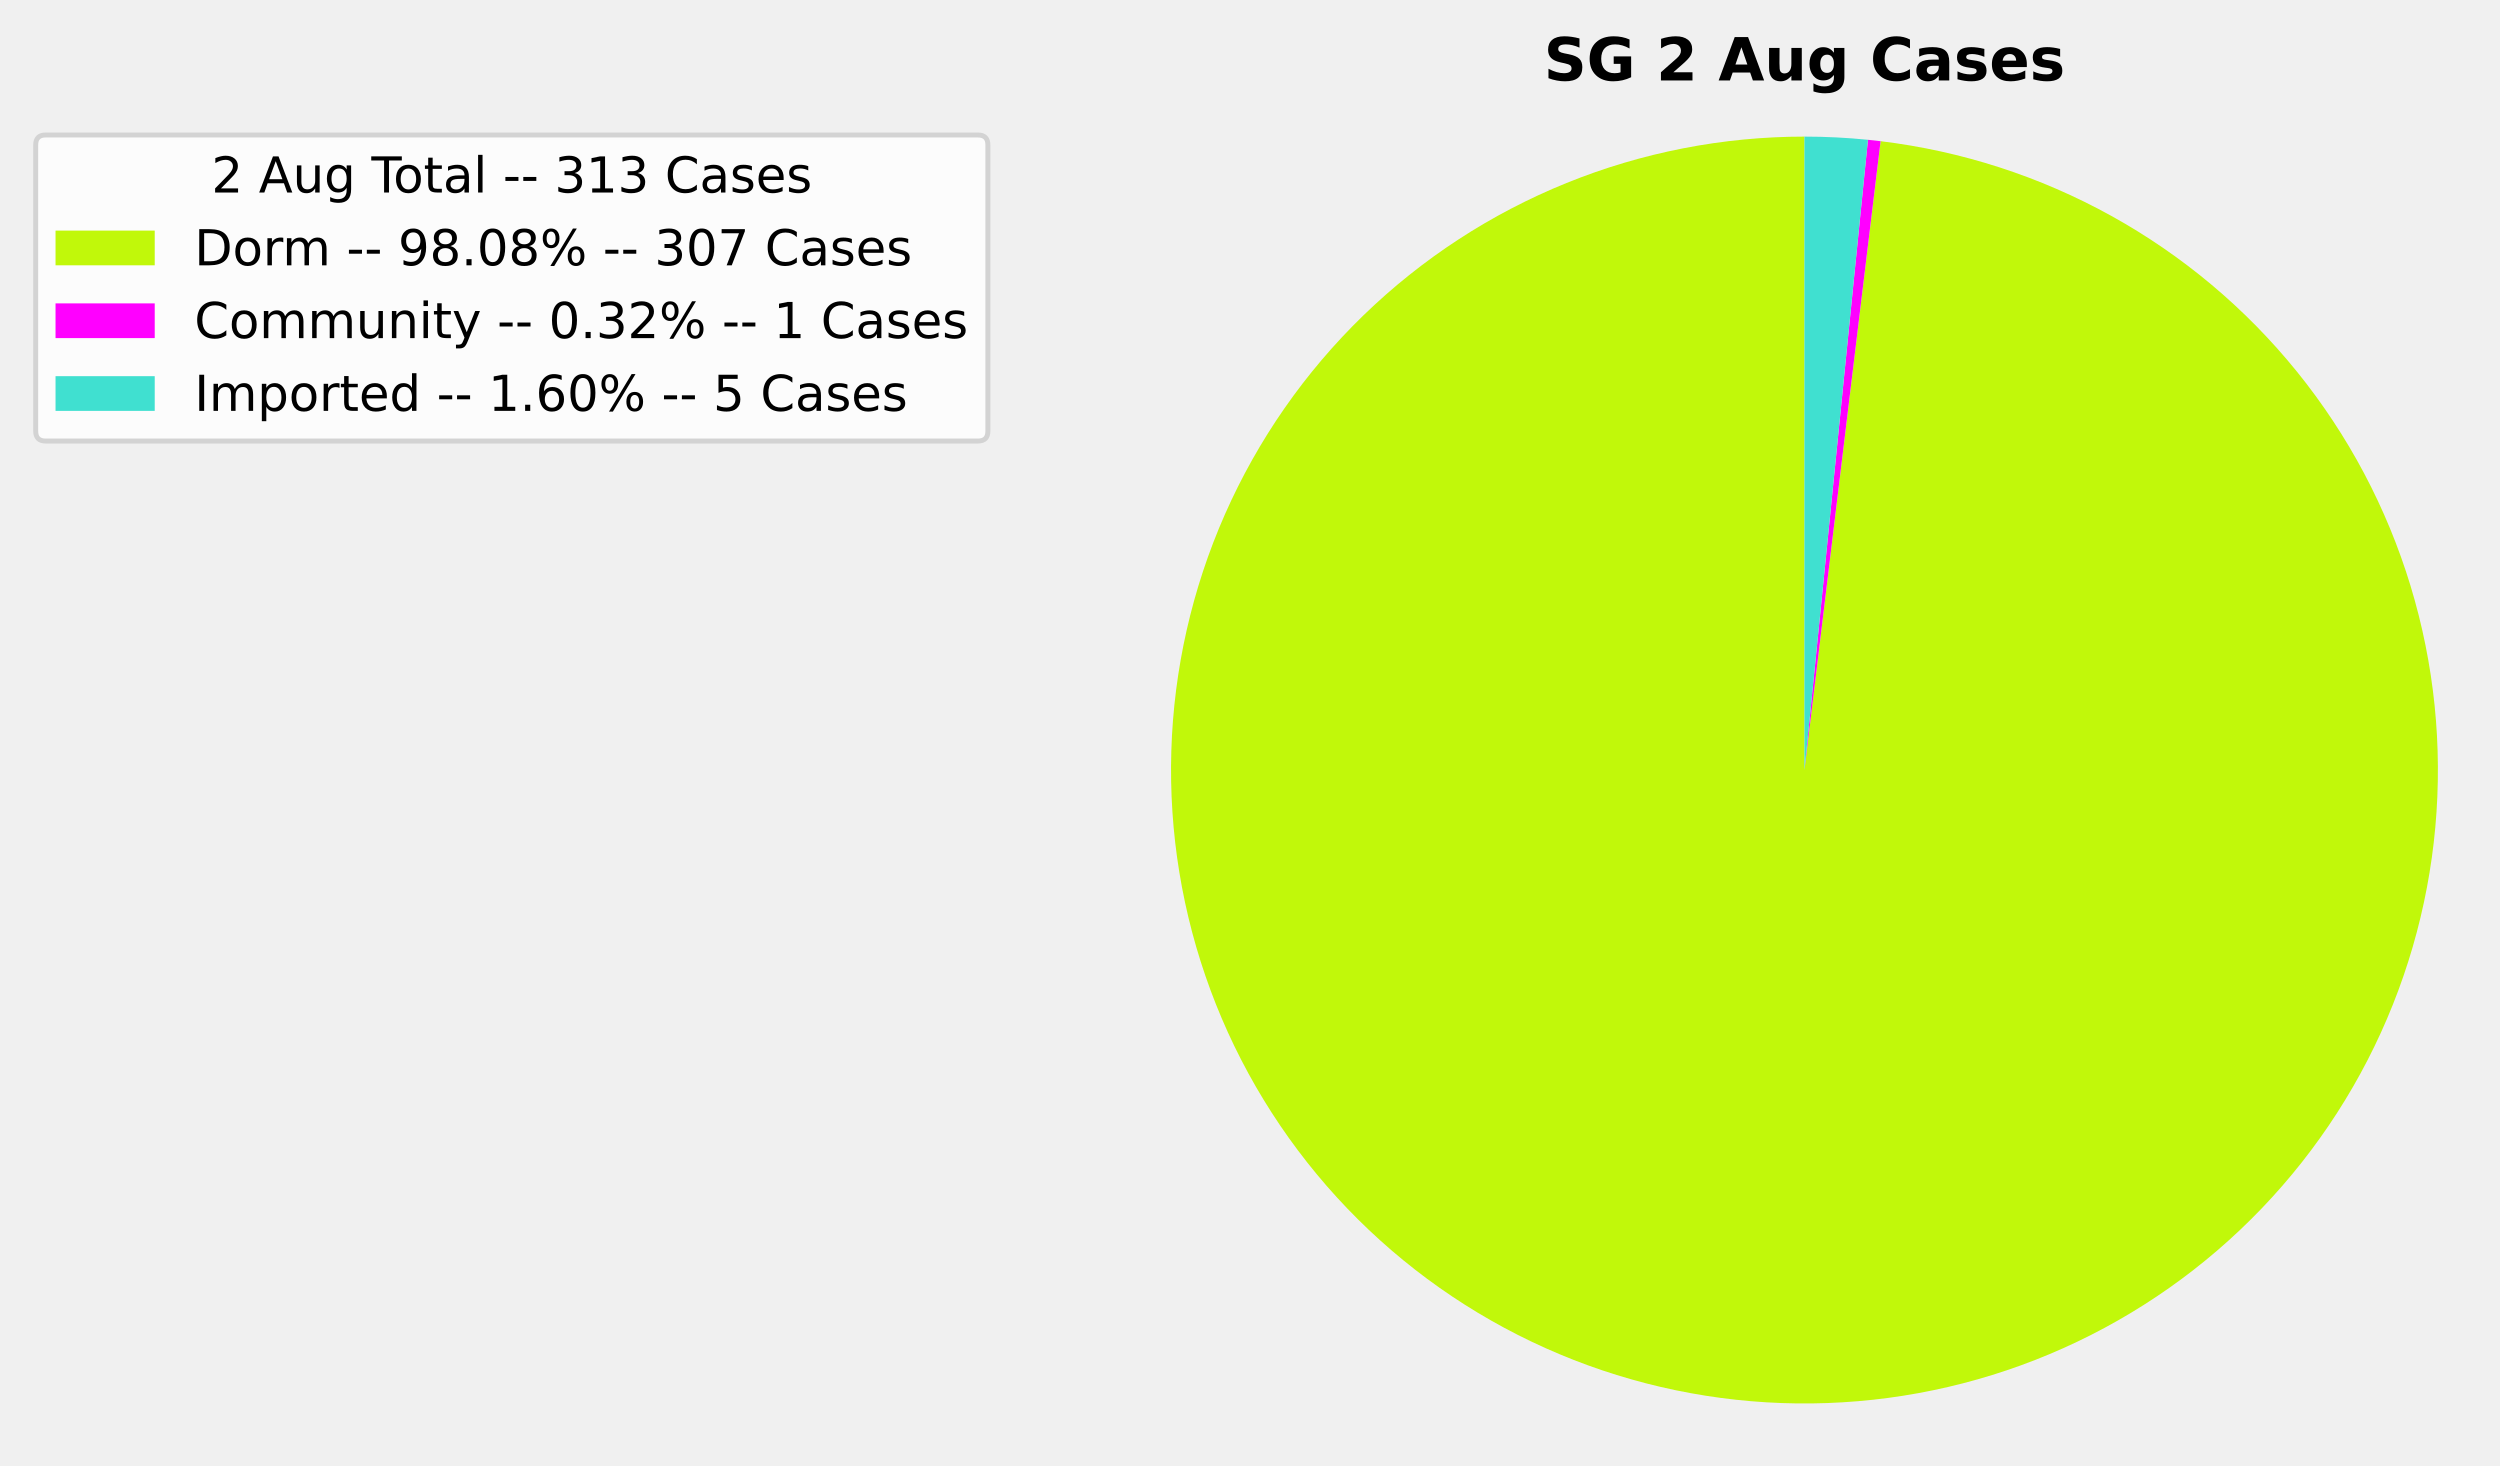
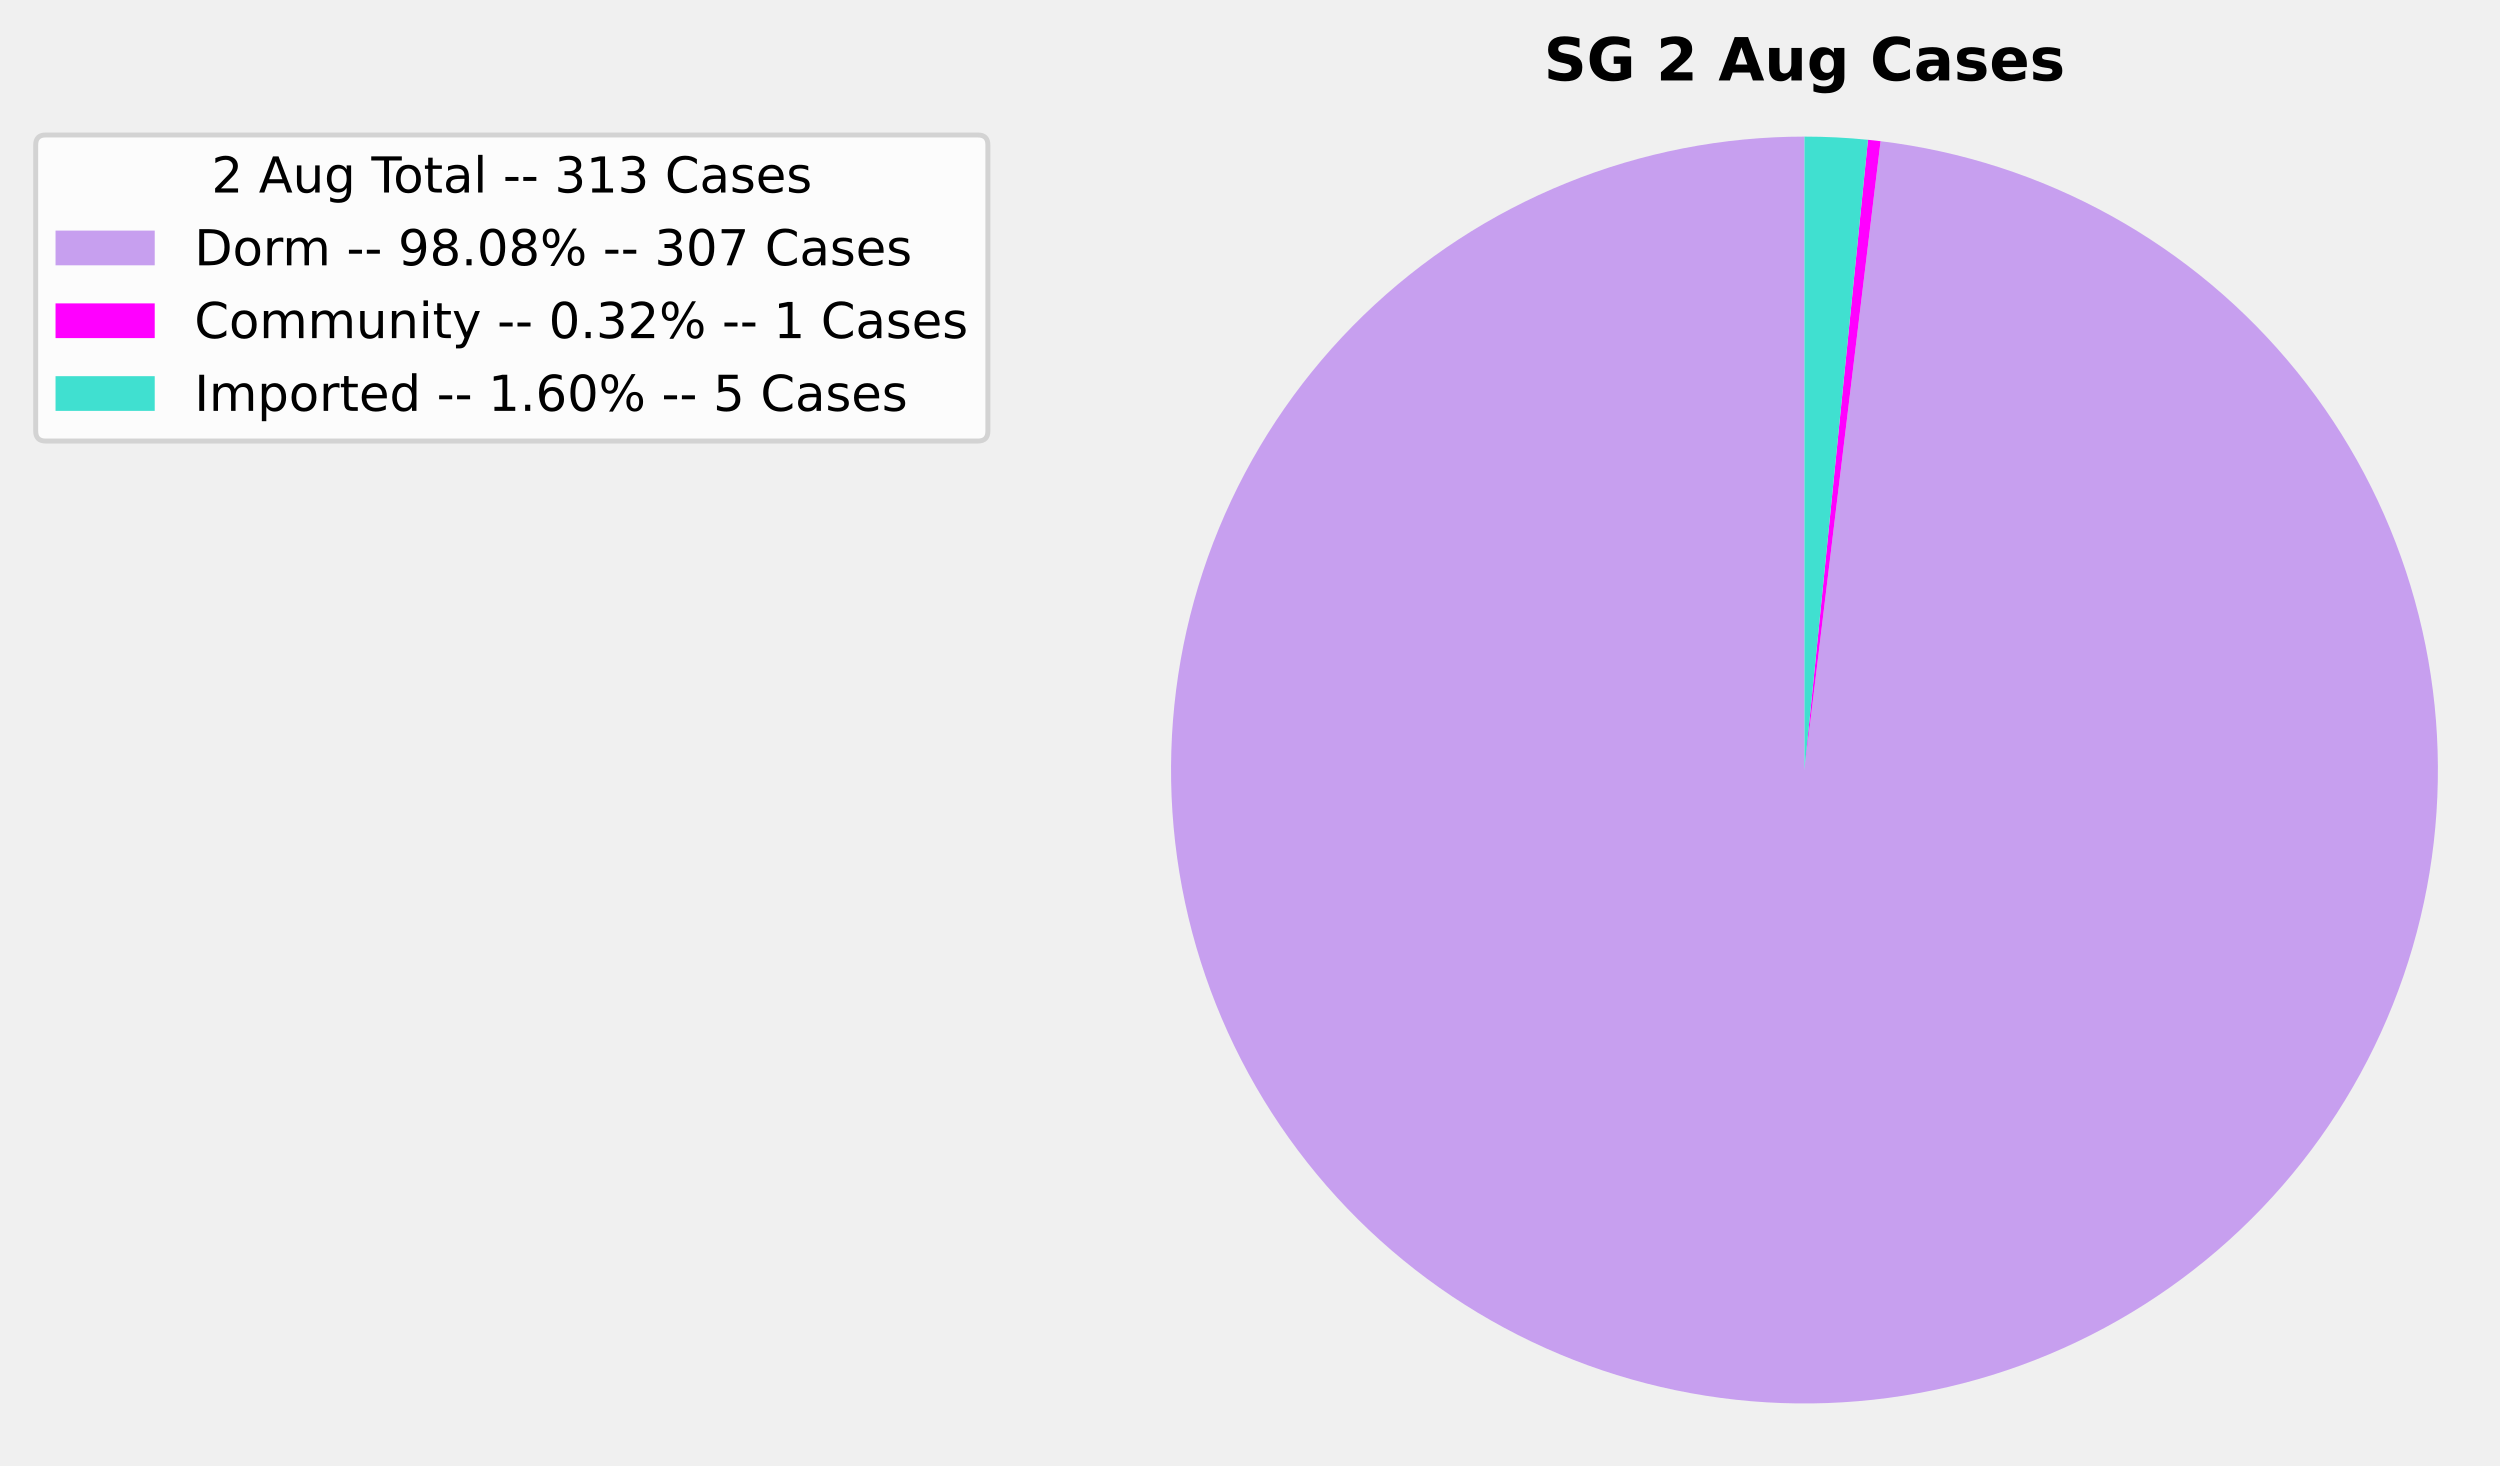
<svg xmlns="http://www.w3.org/2000/svg" xmlns:xlink="http://www.w3.org/1999/xlink" height="295.536pt" version="1.1" viewBox="0 0 504.133 295.536" width="504.133pt">
  <defs>
    <style type="text/css">
*{stroke-linecap:butt;stroke-linejoin:round;}
  </style>
  </defs>
  <g id="figure_1">
    <g id="patch_1">
      <path d="M -0 295.536  L 504.133 295.536  L 504.133 0  L -0 0  z " style="fill:none;" />
    </g>
    <g id="axes_1">
      <g id="patch_2">
-         <path d="M 363.877 27.547  C 347.426 27.547 331.13 30.724 315.885 36.905  C 300.64 43.086 286.731 52.154 274.925 63.609  C 263.119 75.065 253.637 88.694 247 103.746  C 240.363 118.798 236.696 134.992 236.201 151.435  C 235.705 167.878 238.391 184.262 244.11 199.687  C 249.829 215.111 258.474 229.286 269.569 241.432  C 280.664 253.577 294.002 263.466 308.847 270.553  C 323.693 277.64 339.768 281.793 356.189 282.783  C 372.609 283.773 389.068 281.581 404.657 276.329  C 420.246 271.078 434.675 262.863 447.149 252.139  C 459.623 241.414 469.909 228.381 477.44 213.755  C 484.971 199.13 489.606 183.187 491.09 166.803  C 492.574 150.42 490.879 133.903 486.099 118.163  C 481.318 102.422 473.542 87.753 463.198 74.961  C 452.854 62.17 440.136 51.497 425.744 43.529  C 411.352 35.561 395.555 30.449 379.224 28.472  L 363.877 155.28  L 363.877 27.547  z " style="fill:#c1f80a;" />
+         <path d="M 363.877 27.547  C 347.426 27.547 331.13 30.724 315.885 36.905  C 300.64 43.086 286.731 52.154 274.925 63.609  C 263.119 75.065 253.637 88.694 247 103.746  C 240.363 118.798 236.696 134.992 236.201 151.435  C 235.705 167.878 238.391 184.262 244.11 199.687  C 249.829 215.111 258.474 229.286 269.569 241.432  C 280.664 253.577 294.002 263.466 308.847 270.553  C 323.693 277.64 339.768 281.793 356.189 282.783  C 372.609 283.773 389.068 281.581 404.657 276.329  C 420.246 271.078 434.675 262.863 447.149 252.139  C 459.623 241.414 469.909 228.381 477.44 213.755  C 484.971 199.13 489.606 183.187 491.09 166.803  C 492.574 150.42 490.879 133.903 486.099 118.163  C 481.318 102.422 473.542 87.753 463.198 74.961  C 452.854 62.17 440.136 51.497 425.744 43.529  C 411.352 35.561 395.555 30.449 379.224 28.472  L 363.877 155.28  L 363.877 27.547  z " style="fill:#c79fef;" />
      </g>
      <g id="patch_3">
        <path d="M 379.224 28.472  C 378.8 28.421 378.375 28.371 377.951 28.324  C 377.526 28.277 377.101 28.232 376.676 28.189  L 363.877 155.28  L 379.224 28.472  z " style="fill:#ff00ff;" />
      </g>
      <g id="patch_4">
        <path d="M 376.676 28.189  C 374.55 27.975 372.418 27.815 370.284 27.707  C 368.15 27.6 366.013 27.547 363.877 27.547  L 363.877 155.28  L 376.676 28.189  z " style="fill:#40e0d0;" />
      </g>
      <g id="matplotlib.axis_1" />
      <g id="matplotlib.axis_2" />
      <g id="text_1">
        <defs>
          <path d="M 59.906 70.609  L 59.906 55.172  Q 53.906 57.859 48.188 59.219  Q 42.484 60.594 37.406 60.594  Q 30.672 60.594 27.438 58.734  Q 24.219 56.891 24.219 52.984  Q 24.219 50.047 26.391 48.406  Q 28.562 46.781 34.281 45.609  L 42.281 44  Q 54.438 41.547 59.562 36.562  Q 64.703 31.594 64.703 22.406  Q 64.703 10.359 57.547 4.469  Q 50.391 -1.422 35.688 -1.422  Q 28.766 -1.422 21.781 -0.094  Q 14.797 1.219 7.812 3.812  L 7.812 19.672  Q 14.797 15.969 21.312 14.078  Q 27.828 12.203 33.891 12.203  Q 40.047 12.203 43.312 14.25  Q 46.578 16.312 46.578 20.125  Q 46.578 23.531 44.359 25.391  Q 42.141 27.25 35.5 28.719  L 28.219 30.328  Q 17.281 32.672 12.219 37.797  Q 7.172 42.922 7.172 51.609  Q 7.172 62.5 14.203 68.359  Q 21.234 74.219 34.422 74.219  Q 40.438 74.219 46.781 73.312  Q 53.125 72.406 59.906 70.609  z " id="DejaVuSans-Bold-83" />
          <path d="M 74.703 5.422  Q 67.672 2 60.109 0.281  Q 52.547 -1.422 44.484 -1.422  Q 26.266 -1.422 15.625 8.766  Q 4.984 18.953 4.984 36.375  Q 4.984 54 15.812 64.109  Q 26.656 74.219 45.516 74.219  Q 52.781 74.219 59.438 72.844  Q 66.109 71.484 72.016 68.797  L 72.016 53.719  Q 65.922 57.172 59.891 58.875  Q 53.859 60.594 47.797 60.594  Q 36.578 60.594 30.5 54.312  Q 24.422 48.047 24.422 36.375  Q 24.422 24.812 30.281 18.5  Q 36.141 12.203 46.922 12.203  Q 49.859 12.203 52.375 12.562  Q 54.891 12.938 56.891 13.719  L 56.891 27.875  L 45.406 27.875  L 45.406 40.484  L 74.703 40.484  z " id="DejaVuSans-Bold-71" />
          <path id="DejaVuSans-Bold-32" />
          <path d="M 28.812 13.812  L 60.891 13.812  L 60.891 0  L 7.906 0  L 7.906 13.812  L 34.516 37.312  Q 38.094 40.531 39.797 43.609  Q 41.5 46.688 41.5 50  Q 41.5 55.125 38.062 58.25  Q 34.625 61.375 28.906 61.375  Q 24.516 61.375 19.281 59.5  Q 14.062 57.625 8.109 53.906  L 8.109 69.922  Q 14.453 72.016 20.656 73.109  Q 26.859 74.219 32.812 74.219  Q 45.906 74.219 53.156 68.453  Q 60.406 62.703 60.406 52.391  Q 60.406 46.438 57.328 41.281  Q 54.25 36.141 44.391 27.484  z " id="DejaVuSans-Bold-50" />
          <path d="M 53.422 13.281  L 24.031 13.281  L 19.391 0  L 0.484 0  L 27.484 72.906  L 49.906 72.906  L 76.906 0  L 58.016 0  z M 28.719 26.812  L 48.688 26.812  L 38.719 55.812  z " id="DejaVuSans-Bold-65" />
          <path d="M 7.812 21.297  L 7.812 54.688  L 25.391 54.688  L 25.391 49.219  Q 25.391 44.781 25.344 38.062  Q 25.297 31.344 25.297 29.109  Q 25.297 22.516 25.641 19.609  Q 25.984 16.703 26.812 15.375  Q 27.875 13.672 29.609 12.734  Q 31.344 11.812 33.594 11.812  Q 39.062 11.812 42.188 16.016  Q 45.312 20.219 45.312 27.688  L 45.312 54.688  L 62.797 54.688  L 62.797 0  L 45.312 0  L 45.312 7.906  Q 41.359 3.125 36.938 0.844  Q 32.516 -1.422 27.203 -1.422  Q 17.719 -1.422 12.766 4.391  Q 7.812 10.203 7.812 21.297  z " id="DejaVuSans-Bold-117" />
          <path d="M 45.609 9.281  Q 42 4.5 37.641 2.25  Q 33.297 0 27.594 0  Q 17.578 0 11.031 7.875  Q 4.5 15.766 4.5 27.984  Q 4.5 40.234 11.031 48.062  Q 17.578 55.906 27.594 55.906  Q 33.297 55.906 37.641 53.656  Q 42 51.422 45.609 46.578  L 45.609 54.688  L 63.188 54.688  L 63.188 5.516  Q 63.188 -7.672 54.859 -14.625  Q 46.531 -21.578 30.719 -21.578  Q 25.594 -21.578 20.797 -20.797  Q 16.016 -20.016 11.188 -18.406  L 11.188 -4.781  Q 15.766 -7.422 20.156 -8.719  Q 24.562 -10.016 29 -10.016  Q 37.594 -10.016 41.594 -6.25  Q 45.609 -2.484 45.609 5.516  z M 34.078 43.312  Q 28.656 43.312 25.625 39.297  Q 22.609 35.297 22.609 27.984  Q 22.609 20.453 25.531 16.578  Q 28.469 12.703 34.078 12.703  Q 39.547 12.703 42.578 16.703  Q 45.609 20.703 45.609 27.984  Q 45.609 35.297 42.578 39.297  Q 39.547 43.312 34.078 43.312  z " id="DejaVuSans-Bold-103" />
          <path d="M 67 4  Q 61.812 1.312 56.203 -0.047  Q 50.594 -1.422 44.484 -1.422  Q 26.266 -1.422 15.625 8.766  Q 4.984 18.953 4.984 36.375  Q 4.984 53.859 15.625 64.031  Q 26.266 74.219 44.484 74.219  Q 50.594 74.219 56.203 72.844  Q 61.812 71.484 67 68.797  L 67 53.719  Q 61.766 57.281 56.688 58.938  Q 51.609 60.594 46 60.594  Q 35.938 60.594 30.172 54.141  Q 24.422 47.703 24.422 36.375  Q 24.422 25.094 30.172 18.641  Q 35.938 12.203 46 12.203  Q 51.609 12.203 56.688 13.859  Q 61.766 15.531 67 19.094  z " id="DejaVuSans-Bold-67" />
          <path d="M 32.906 24.609  Q 27.438 24.609 24.672 22.75  Q 21.922 20.906 21.922 17.281  Q 21.922 13.969 24.141 12.078  Q 26.375 10.203 30.328 10.203  Q 35.25 10.203 38.625 13.734  Q 42 17.281 42 22.609  L 42 24.609  z M 59.625 31.203  L 59.625 0  L 42 0  L 42 8.109  Q 38.484 3.125 34.078 0.844  Q 29.688 -1.422 23.391 -1.422  Q 14.891 -1.422 9.594 3.531  Q 4.297 8.5 4.297 16.406  Q 4.297 26.031 10.906 30.516  Q 17.531 35.016 31.688 35.016  L 42 35.016  L 42 36.375  Q 42 40.531 38.719 42.453  Q 35.453 44.391 28.516 44.391  Q 22.906 44.391 18.062 43.266  Q 13.234 42.141 9.078 39.891  L 9.078 53.219  Q 14.703 54.594 20.359 55.297  Q 26.031 56 31.688 56  Q 46.484 56 53.047 50.172  Q 59.625 44.344 59.625 31.203  z " id="DejaVuSans-Bold-97" />
          <path d="M 51.125 52.984  L 51.125 39.703  Q 45.516 42.047 40.281 43.219  Q 35.062 44.391 30.422 44.391  Q 25.438 44.391 23.016 43.141  Q 20.609 41.891 20.609 39.312  Q 20.609 37.203 22.438 36.078  Q 24.266 34.969 29 34.422  L 32.078 33.984  Q 45.516 32.281 50.141 28.375  Q 54.781 24.469 54.781 16.109  Q 54.781 7.375 48.328 2.969  Q 41.891 -1.422 29.109 -1.422  Q 23.688 -1.422 17.891 -0.562  Q 12.109 0.297 6 2  L 6 15.281  Q 11.234 12.75 16.719 11.469  Q 22.219 10.203 27.875 10.203  Q 33.016 10.203 35.594 11.609  Q 38.188 13.031 38.188 15.828  Q 38.188 18.172 36.406 19.312  Q 34.625 20.453 29.297 21.094  L 26.219 21.484  Q 14.547 22.953 9.859 26.906  Q 5.172 30.859 5.172 38.922  Q 5.172 47.609 11.125 51.797  Q 17.094 56 29.391 56  Q 34.234 56 39.547 55.266  Q 44.875 54.547 51.125 52.984  z " id="DejaVuSans-Bold-115" />
          <path d="M 62.984 27.484  L 62.984 22.516  L 22.125 22.516  Q 22.75 16.359 26.562 13.281  Q 30.375 10.203 37.203 10.203  Q 42.719 10.203 48.5 11.844  Q 54.297 13.484 60.406 16.797  L 60.406 3.328  Q 54.203 0.984 48 -0.219  Q 41.797 -1.422 35.594 -1.422  Q 20.75 -1.422 12.516 6.125  Q 4.297 13.672 4.297 27.297  Q 4.297 40.672 12.375 48.328  Q 20.453 56 34.625 56  Q 47.516 56 55.25 48.234  Q 62.984 40.484 62.984 27.484  z M 45.016 33.297  Q 45.016 38.281 42.109 41.328  Q 39.203 44.391 34.516 44.391  Q 29.438 44.391 26.266 41.531  Q 23.094 38.672 22.312 33.297  z " id="DejaVuSans-Bold-101" />
        </defs>
        <g transform="translate(311.3166 16.22437)scale(0.12 -0.12)">
          <use xlink:href="#DejaVuSans-Bold-83" />
          <use x="72.021" xlink:href="#DejaVuSans-Bold-71" />
          <use x="154.102" xlink:href="#DejaVuSans-Bold-32" />
          <use x="188.916" xlink:href="#DejaVuSans-Bold-50" />
          <use x="258.496" xlink:href="#DejaVuSans-Bold-32" />
          <use x="293.311" xlink:href="#DejaVuSans-Bold-65" />
          <use x="370.703" xlink:href="#DejaVuSans-Bold-117" />
          <use x="441.895" xlink:href="#DejaVuSans-Bold-103" />
          <use x="513.477" xlink:href="#DejaVuSans-Bold-32" />
          <use x="548.291" xlink:href="#DejaVuSans-Bold-67" />
          <use x="621.68" xlink:href="#DejaVuSans-Bold-97" />
          <use x="689.16" xlink:href="#DejaVuSans-Bold-115" />
          <use x="748.682" xlink:href="#DejaVuSans-Bold-101" />
          <use x="816.504" xlink:href="#DejaVuSans-Bold-115" />
        </g>
      </g>
      <g id="legend_1">
        <g id="patch_5">
          <path d="M 9.2 88.937  L 197.209 88.937  Q 199.209 88.937 199.209 86.937  L 199.209 29.224  Q 199.209 27.224 197.209 27.224  L 9.2 27.224  Q 7.2 27.224 7.2 29.224  L 7.2 86.937  Q 7.2 88.937 9.2 88.937  z " style="fill:#ffffff;opacity:0.8;stroke:#cccccc;stroke-linejoin:miter;" />
        </g>
        <g id="text_2">
          <defs>
            <path d="M 19.188 8.297  L 53.609 8.297  L 53.609 0  L 7.328 0  L 7.328 8.297  Q 12.938 14.109 22.625 23.891  Q 32.328 33.688 34.812 36.531  Q 39.547 41.844 41.422 45.531  Q 43.312 49.219 43.312 52.781  Q 43.312 58.594 39.234 62.25  Q 35.156 65.922 28.609 65.922  Q 23.969 65.922 18.812 64.312  Q 13.672 62.703 7.812 59.422  L 7.812 69.391  Q 13.766 71.781 18.938 73  Q 24.125 74.219 28.422 74.219  Q 39.75 74.219 46.484 68.547  Q 53.219 62.891 53.219 53.422  Q 53.219 48.922 51.531 44.891  Q 49.859 40.875 45.406 35.406  Q 44.188 33.984 37.641 27.219  Q 31.109 20.453 19.188 8.297  z " id="DejaVuSans-50" />
            <path id="DejaVuSans-32" />
            <path d="M 34.188 63.188  L 20.797 26.906  L 47.609 26.906  z M 28.609 72.906  L 39.797 72.906  L 67.578 0  L 57.328 0  L 50.688 18.703  L 17.828 18.703  L 11.188 0  L 0.781 0  z " id="DejaVuSans-65" />
            <path d="M 8.5 21.578  L 8.5 54.688  L 17.484 54.688  L 17.484 21.922  Q 17.484 14.156 20.5 10.266  Q 23.531 6.391 29.594 6.391  Q 36.859 6.391 41.078 11.031  Q 45.312 15.672 45.312 23.688  L 45.312 54.688  L 54.297 54.688  L 54.297 0  L 45.312 0  L 45.312 8.406  Q 42.047 3.422 37.719 1  Q 33.406 -1.422 27.688 -1.422  Q 18.266 -1.422 13.375 4.438  Q 8.5 10.297 8.5 21.578  z M 31.109 56  z " id="DejaVuSans-117" />
            <path d="M 45.406 27.984  Q 45.406 37.75 41.375 43.109  Q 37.359 48.484 30.078 48.484  Q 22.859 48.484 18.828 43.109  Q 14.797 37.75 14.797 27.984  Q 14.797 18.266 18.828 12.891  Q 22.859 7.516 30.078 7.516  Q 37.359 7.516 41.375 12.891  Q 45.406 18.266 45.406 27.984  z M 54.391 6.781  Q 54.391 -7.172 48.188 -13.984  Q 42 -20.797 29.203 -20.797  Q 24.469 -20.797 20.266 -20.094  Q 16.062 -19.391 12.109 -17.922  L 12.109 -9.188  Q 16.062 -11.328 19.922 -12.344  Q 23.781 -13.375 27.781 -13.375  Q 36.625 -13.375 41.016 -8.766  Q 45.406 -4.156 45.406 5.172  L 45.406 9.625  Q 42.625 4.781 38.281 2.391  Q 33.938 0 27.875 0  Q 17.828 0 11.672 7.656  Q 5.516 15.328 5.516 27.984  Q 5.516 40.672 11.672 48.328  Q 17.828 56 27.875 56  Q 33.938 56 38.281 53.609  Q 42.625 51.219 45.406 46.391  L 45.406 54.688  L 54.391 54.688  z " id="DejaVuSans-103" />
            <path d="M -0.297 72.906  L 61.375 72.906  L 61.375 64.594  L 35.5 64.594  L 35.5 0  L 25.594 0  L 25.594 64.594  L -0.297 64.594  z " id="DejaVuSans-84" />
            <path d="M 30.609 48.391  Q 23.391 48.391 19.188 42.75  Q 14.984 37.109 14.984 27.297  Q 14.984 17.484 19.156 11.844  Q 23.344 6.203 30.609 6.203  Q 37.797 6.203 41.984 11.859  Q 46.188 17.531 46.188 27.297  Q 46.188 37.016 41.984 42.703  Q 37.797 48.391 30.609 48.391  z M 30.609 56  Q 42.328 56 49.016 48.375  Q 55.719 40.766 55.719 27.297  Q 55.719 13.875 49.016 6.219  Q 42.328 -1.422 30.609 -1.422  Q 18.844 -1.422 12.172 6.219  Q 5.516 13.875 5.516 27.297  Q 5.516 40.766 12.172 48.375  Q 18.844 56 30.609 56  z " id="DejaVuSans-111" />
            <path d="M 18.312 70.219  L 18.312 54.688  L 36.812 54.688  L 36.812 47.703  L 18.312 47.703  L 18.312 18.016  Q 18.312 11.328 20.141 9.422  Q 21.969 7.516 27.594 7.516  L 36.812 7.516  L 36.812 0  L 27.594 0  Q 17.188 0 13.234 3.875  Q 9.281 7.766 9.281 18.016  L 9.281 47.703  L 2.688 47.703  L 2.688 54.688  L 9.281 54.688  L 9.281 70.219  z " id="DejaVuSans-116" />
            <path d="M 34.281 27.484  Q 23.391 27.484 19.188 25  Q 14.984 22.516 14.984 16.5  Q 14.984 11.719 18.141 8.906  Q 21.297 6.109 26.703 6.109  Q 34.188 6.109 38.703 11.406  Q 43.219 16.703 43.219 25.484  L 43.219 27.484  z M 52.203 31.203  L 52.203 0  L 43.219 0  L 43.219 8.297  Q 40.141 3.328 35.547 0.953  Q 30.953 -1.422 24.312 -1.422  Q 15.922 -1.422 10.953 3.297  Q 6 8.016 6 15.922  Q 6 25.141 12.172 29.828  Q 18.359 34.516 30.609 34.516  L 43.219 34.516  L 43.219 35.406  Q 43.219 41.609 39.141 45  Q 35.062 48.391 27.688 48.391  Q 23 48.391 18.547 47.266  Q 14.109 46.141 10.016 43.891  L 10.016 52.203  Q 14.938 54.109 19.578 55.047  Q 24.219 56 28.609 56  Q 40.484 56 46.344 49.844  Q 52.203 43.703 52.203 31.203  z " id="DejaVuSans-97" />
            <path d="M 9.422 75.984  L 18.406 75.984  L 18.406 0  L 9.422 0  z " id="DejaVuSans-108" />
            <path d="M 4.891 31.391  L 31.203 31.391  L 31.203 23.391  L 4.891 23.391  z " id="DejaVuSans-45" />
            <path d="M 40.578 39.312  Q 47.656 37.797 51.625 33  Q 55.609 28.219 55.609 21.188  Q 55.609 10.406 48.188 4.484  Q 40.766 -1.422 27.094 -1.422  Q 22.516 -1.422 17.656 -0.516  Q 12.797 0.391 7.625 2.203  L 7.625 11.719  Q 11.719 9.328 16.594 8.109  Q 21.484 6.891 26.812 6.891  Q 36.078 6.891 40.938 10.547  Q 45.797 14.203 45.797 21.188  Q 45.797 27.641 41.281 31.266  Q 36.766 34.906 28.719 34.906  L 20.219 34.906  L 20.219 43.016  L 29.109 43.016  Q 36.375 43.016 40.234 45.922  Q 44.094 48.828 44.094 54.297  Q 44.094 59.906 40.109 62.906  Q 36.141 65.922 28.719 65.922  Q 24.656 65.922 20.016 65.031  Q 15.375 64.156 9.812 62.312  L 9.812 71.094  Q 15.438 72.656 20.344 73.438  Q 25.25 74.219 29.594 74.219  Q 40.828 74.219 47.359 69.109  Q 53.906 64.016 53.906 55.328  Q 53.906 49.266 50.438 45.094  Q 46.969 40.922 40.578 39.312  z " id="DejaVuSans-51" />
            <path d="M 12.406 8.297  L 28.516 8.297  L 28.516 63.922  L 10.984 60.406  L 10.984 69.391  L 28.422 72.906  L 38.281 72.906  L 38.281 8.297  L 54.391 8.297  L 54.391 0  L 12.406 0  z " id="DejaVuSans-49" />
            <path d="M 64.406 67.281  L 64.406 56.891  Q 59.422 61.531 53.781 63.812  Q 48.141 66.109 41.797 66.109  Q 29.297 66.109 22.656 58.469  Q 16.016 50.828 16.016 36.375  Q 16.016 21.969 22.656 14.328  Q 29.297 6.688 41.797 6.688  Q 48.141 6.688 53.781 8.984  Q 59.422 11.281 64.406 15.922  L 64.406 5.609  Q 59.234 2.094 53.438 0.328  Q 47.656 -1.422 41.219 -1.422  Q 24.656 -1.422 15.125 8.703  Q 5.609 18.844 5.609 36.375  Q 5.609 53.953 15.125 64.078  Q 24.656 74.219 41.219 74.219  Q 47.75 74.219 53.531 72.484  Q 59.328 70.75 64.406 67.281  z " id="DejaVuSans-67" />
            <path d="M 44.281 53.078  L 44.281 44.578  Q 40.484 46.531 36.375 47.5  Q 32.281 48.484 27.875 48.484  Q 21.188 48.484 17.844 46.438  Q 14.5 44.391 14.5 40.281  Q 14.5 37.156 16.891 35.375  Q 19.281 33.594 26.516 31.984  L 29.594 31.297  Q 39.156 29.25 43.188 25.516  Q 47.219 21.781 47.219 15.094  Q 47.219 7.469 41.188 3.016  Q 35.156 -1.422 24.609 -1.422  Q 20.219 -1.422 15.453 -0.562  Q 10.688 0.297 5.422 2  L 5.422 11.281  Q 10.406 8.688 15.234 7.391  Q 20.062 6.109 24.812 6.109  Q 31.156 6.109 34.562 8.281  Q 37.984 10.453 37.984 14.406  Q 37.984 18.062 35.516 20.016  Q 33.062 21.969 24.703 23.781  L 21.578 24.516  Q 13.234 26.266 9.516 29.906  Q 5.812 33.547 5.812 39.891  Q 5.812 47.609 11.281 51.797  Q 16.75 56 26.812 56  Q 31.781 56 36.172 55.266  Q 40.578 54.547 44.281 53.078  z " id="DejaVuSans-115" />
            <path d="M 56.203 29.594  L 56.203 25.203  L 14.891 25.203  Q 15.484 15.922 20.484 11.062  Q 25.484 6.203 34.422 6.203  Q 39.594 6.203 44.453 7.469  Q 49.312 8.734 54.109 11.281  L 54.109 2.781  Q 49.266 0.734 44.188 -0.344  Q 39.109 -1.422 33.891 -1.422  Q 20.797 -1.422 13.156 6.188  Q 5.516 13.812 5.516 26.812  Q 5.516 40.234 12.766 48.109  Q 20.016 56 32.328 56  Q 43.359 56 49.781 48.891  Q 56.203 41.797 56.203 29.594  z M 47.219 32.234  Q 47.125 39.594 43.094 43.984  Q 39.062 48.391 32.422 48.391  Q 24.906 48.391 20.391 44.141  Q 15.875 39.891 15.188 32.172  z " id="DejaVuSans-101" />
          </defs>
          <g transform="translate(42.64531 38.82281)scale(0.1 -0.1)">
            <use xlink:href="#DejaVuSans-50" />
            <use x="63.623" xlink:href="#DejaVuSans-32" />
            <use x="95.41" xlink:href="#DejaVuSans-65" />
            <use x="163.818" xlink:href="#DejaVuSans-117" />
            <use x="227.197" xlink:href="#DejaVuSans-103" />
            <use x="290.674" xlink:href="#DejaVuSans-32" />
            <use x="322.461" xlink:href="#DejaVuSans-84" />
            <use x="366.545" xlink:href="#DejaVuSans-111" />
            <use x="427.727" xlink:href="#DejaVuSans-116" />
            <use x="466.936" xlink:href="#DejaVuSans-97" />
            <use x="528.215" xlink:href="#DejaVuSans-108" />
            <use x="555.998" xlink:href="#DejaVuSans-32" />
            <use x="587.785" xlink:href="#DejaVuSans-45" />
            <use x="623.869" xlink:href="#DejaVuSans-45" />
            <use x="659.953" xlink:href="#DejaVuSans-32" />
            <use x="691.74" xlink:href="#DejaVuSans-51" />
            <use x="755.363" xlink:href="#DejaVuSans-49" />
            <use x="818.986" xlink:href="#DejaVuSans-51" />
            <use x="882.609" xlink:href="#DejaVuSans-32" />
            <use x="914.396" xlink:href="#DejaVuSans-67" />
            <use x="984.221" xlink:href="#DejaVuSans-97" />
            <use x="1045.5" xlink:href="#DejaVuSans-115" />
            <use x="1097.6" xlink:href="#DejaVuSans-101" />
            <use x="1159.123" xlink:href="#DejaVuSans-115" />
          </g>
        </g>
        <g id="patch_6">
-           <path d="M 11.2 53.501  L 31.2 53.501  L 31.2 46.501  L 11.2 46.501  z " style="fill:#c1f80a;" />
+           <path d="M 11.2 53.501  L 31.2 53.501  L 31.2 46.501  L 11.2 46.501  z " style="fill:#c79fef;" />
        </g>
        <g id="text_3">
          <defs>
            <path d="M 19.672 64.797  L 19.672 8.109  L 31.594 8.109  Q 46.688 8.109 53.688 14.938  Q 60.688 21.781 60.688 36.531  Q 60.688 51.172 53.688 57.984  Q 46.688 64.797 31.594 64.797  z M 9.812 72.906  L 30.078 72.906  Q 51.266 72.906 61.172 64.094  Q 71.094 55.281 71.094 36.531  Q 71.094 17.672 61.125 8.828  Q 51.172 0 30.078 0  L 9.812 0  z " id="DejaVuSans-68" />
            <path d="M 41.109 46.297  Q 39.594 47.172 37.812 47.578  Q 36.031 48 33.891 48  Q 26.266 48 22.188 43.047  Q 18.109 38.094 18.109 28.812  L 18.109 0  L 9.078 0  L 9.078 54.688  L 18.109 54.688  L 18.109 46.188  Q 20.953 51.172 25.484 53.578  Q 30.031 56 36.531 56  Q 37.453 56 38.578 55.875  Q 39.703 55.766 41.062 55.516  z " id="DejaVuSans-114" />
            <path d="M 52 44.188  Q 55.375 50.25 60.062 53.125  Q 64.75 56 71.094 56  Q 79.641 56 84.281 50.016  Q 88.922 44.047 88.922 33.016  L 88.922 0  L 79.891 0  L 79.891 32.719  Q 79.891 40.578 77.094 44.375  Q 74.312 48.188 68.609 48.188  Q 61.625 48.188 57.562 43.547  Q 53.516 38.922 53.516 30.906  L 53.516 0  L 44.484 0  L 44.484 32.719  Q 44.484 40.625 41.703 44.406  Q 38.922 48.188 33.109 48.188  Q 26.219 48.188 22.156 43.531  Q 18.109 38.875 18.109 30.906  L 18.109 0  L 9.078 0  L 9.078 54.688  L 18.109 54.688  L 18.109 46.188  Q 21.188 51.219 25.484 53.609  Q 29.781 56 35.688 56  Q 41.656 56 45.828 52.969  Q 50 49.953 52 44.188  z " id="DejaVuSans-109" />
            <path d="M 10.984 1.516  L 10.984 10.5  Q 14.703 8.734 18.5 7.812  Q 22.312 6.891 25.984 6.891  Q 35.75 6.891 40.891 13.453  Q 46.047 20.016 46.781 33.406  Q 43.953 29.203 39.594 26.953  Q 35.25 24.703 29.984 24.703  Q 19.047 24.703 12.672 31.312  Q 6.297 37.938 6.297 49.422  Q 6.297 60.641 12.938 67.422  Q 19.578 74.219 30.609 74.219  Q 43.266 74.219 49.922 64.516  Q 56.594 54.828 56.594 36.375  Q 56.594 19.141 48.406 8.859  Q 40.234 -1.422 26.422 -1.422  Q 22.703 -1.422 18.891 -0.688  Q 15.094 0.047 10.984 1.516  z M 30.609 32.422  Q 37.25 32.422 41.125 36.953  Q 45.016 41.5 45.016 49.422  Q 45.016 57.281 41.125 61.844  Q 37.25 66.406 30.609 66.406  Q 23.969 66.406 20.094 61.844  Q 16.219 57.281 16.219 49.422  Q 16.219 41.5 20.094 36.953  Q 23.969 32.422 30.609 32.422  z " id="DejaVuSans-57" />
            <path d="M 31.781 34.625  Q 24.75 34.625 20.719 30.859  Q 16.703 27.094 16.703 20.516  Q 16.703 13.922 20.719 10.156  Q 24.75 6.391 31.781 6.391  Q 38.812 6.391 42.859 10.172  Q 46.922 13.969 46.922 20.516  Q 46.922 27.094 42.891 30.859  Q 38.875 34.625 31.781 34.625  z M 21.922 38.812  Q 15.578 40.375 12.031 44.719  Q 8.5 49.078 8.5 55.328  Q 8.5 64.062 14.719 69.141  Q 20.953 74.219 31.781 74.219  Q 42.672 74.219 48.875 69.141  Q 55.078 64.062 55.078 55.328  Q 55.078 49.078 51.531 44.719  Q 48 40.375 41.703 38.812  Q 48.828 37.156 52.797 32.312  Q 56.781 27.484 56.781 20.516  Q 56.781 9.906 50.312 4.234  Q 43.844 -1.422 31.781 -1.422  Q 19.734 -1.422 13.25 4.234  Q 6.781 9.906 6.781 20.516  Q 6.781 27.484 10.781 32.312  Q 14.797 37.156 21.922 38.812  z M 18.312 54.391  Q 18.312 48.734 21.844 45.562  Q 25.391 42.391 31.781 42.391  Q 38.141 42.391 41.719 45.562  Q 45.312 48.734 45.312 54.391  Q 45.312 60.062 41.719 63.234  Q 38.141 66.406 31.781 66.406  Q 25.391 66.406 21.844 63.234  Q 18.312 60.062 18.312 54.391  z " id="DejaVuSans-56" />
            <path d="M 10.688 12.406  L 21 12.406  L 21 0  L 10.688 0  z " id="DejaVuSans-46" />
            <path d="M 31.781 66.406  Q 24.172 66.406 20.328 58.906  Q 16.5 51.422 16.5 36.375  Q 16.5 21.391 20.328 13.891  Q 24.172 6.391 31.781 6.391  Q 39.453 6.391 43.281 13.891  Q 47.125 21.391 47.125 36.375  Q 47.125 51.422 43.281 58.906  Q 39.453 66.406 31.781 66.406  z M 31.781 74.219  Q 44.047 74.219 50.516 64.516  Q 56.984 54.828 56.984 36.375  Q 56.984 17.969 50.516 8.266  Q 44.047 -1.422 31.781 -1.422  Q 19.531 -1.422 13.062 8.266  Q 6.594 17.969 6.594 36.375  Q 6.594 54.828 13.062 64.516  Q 19.531 74.219 31.781 74.219  z " id="DejaVuSans-48" />
            <path d="M 72.703 32.078  Q 68.453 32.078 66.031 28.469  Q 63.625 24.859 63.625 18.406  Q 63.625 12.062 66.031 8.422  Q 68.453 4.781 72.703 4.781  Q 76.859 4.781 79.266 8.422  Q 81.688 12.062 81.688 18.406  Q 81.688 24.812 79.266 28.438  Q 76.859 32.078 72.703 32.078  z M 72.703 38.281  Q 80.422 38.281 84.953 32.906  Q 89.5 27.547 89.5 18.406  Q 89.5 9.281 84.938 3.922  Q 80.375 -1.422 72.703 -1.422  Q 64.891 -1.422 60.344 3.922  Q 55.812 9.281 55.812 18.406  Q 55.812 27.594 60.375 32.938  Q 64.938 38.281 72.703 38.281  z M 22.312 68.016  Q 18.109 68.016 15.688 64.375  Q 13.281 60.75 13.281 54.391  Q 13.281 47.953 15.672 44.328  Q 18.062 40.719 22.312 40.719  Q 26.562 40.719 28.969 44.328  Q 31.391 47.953 31.391 54.391  Q 31.391 60.688 28.953 64.344  Q 26.516 68.016 22.312 68.016  z M 66.406 74.219  L 74.219 74.219  L 28.609 -1.422  L 20.797 -1.422  z M 22.312 74.219  Q 30.031 74.219 34.609 68.875  Q 39.203 63.531 39.203 54.391  Q 39.203 45.172 34.641 39.844  Q 30.078 34.516 22.312 34.516  Q 14.547 34.516 10.031 39.859  Q 5.516 45.219 5.516 54.391  Q 5.516 63.484 10.047 68.844  Q 14.594 74.219 22.312 74.219  z " id="DejaVuSans-37" />
            <path d="M 8.203 72.906  L 55.078 72.906  L 55.078 68.703  L 28.609 0  L 18.312 0  L 43.219 64.594  L 8.203 64.594  z " id="DejaVuSans-55" />
          </defs>
          <g transform="translate(39.2 53.50094)scale(0.1 -0.1)">
            <use xlink:href="#DejaVuSans-68" />
            <use x="77.002" xlink:href="#DejaVuSans-111" />
            <use x="138.184" xlink:href="#DejaVuSans-114" />
            <use x="177.547" xlink:href="#DejaVuSans-109" />
            <use x="274.959" xlink:href="#DejaVuSans-32" />
            <use x="306.746" xlink:href="#DejaVuSans-45" />
            <use x="342.83" xlink:href="#DejaVuSans-45" />
            <use x="378.914" xlink:href="#DejaVuSans-32" />
            <use x="410.701" xlink:href="#DejaVuSans-57" />
            <use x="474.324" xlink:href="#DejaVuSans-56" />
            <use x="537.947" xlink:href="#DejaVuSans-46" />
            <use x="569.734" xlink:href="#DejaVuSans-48" />
            <use x="633.357" xlink:href="#DejaVuSans-56" />
            <use x="696.98" xlink:href="#DejaVuSans-37" />
            <use x="792" xlink:href="#DejaVuSans-32" />
            <use x="823.787" xlink:href="#DejaVuSans-45" />
            <use x="859.871" xlink:href="#DejaVuSans-45" />
            <use x="895.955" xlink:href="#DejaVuSans-32" />
            <use x="927.742" xlink:href="#DejaVuSans-51" />
            <use x="991.365" xlink:href="#DejaVuSans-48" />
            <use x="1054.988" xlink:href="#DejaVuSans-55" />
            <use x="1118.611" xlink:href="#DejaVuSans-32" />
            <use x="1150.398" xlink:href="#DejaVuSans-67" />
            <use x="1220.223" xlink:href="#DejaVuSans-97" />
            <use x="1281.502" xlink:href="#DejaVuSans-115" />
            <use x="1333.602" xlink:href="#DejaVuSans-101" />
            <use x="1395.125" xlink:href="#DejaVuSans-115" />
          </g>
        </g>
        <g id="patch_7">
          <path d="M 11.2 68.179  L 31.2 68.179  L 31.2 61.179  L 11.2 61.179  z " style="fill:#ff00ff;" />
        </g>
        <g id="text_4">
          <defs>
            <path d="M 54.891 33.016  L 54.891 0  L 45.906 0  L 45.906 32.719  Q 45.906 40.484 42.875 44.328  Q 39.844 48.188 33.797 48.188  Q 26.516 48.188 22.312 43.547  Q 18.109 38.922 18.109 30.906  L 18.109 0  L 9.078 0  L 9.078 54.688  L 18.109 54.688  L 18.109 46.188  Q 21.344 51.125 25.703 53.562  Q 30.078 56 35.797 56  Q 45.219 56 50.047 50.172  Q 54.891 44.344 54.891 33.016  z " id="DejaVuSans-110" />
            <path d="M 9.422 54.688  L 18.406 54.688  L 18.406 0  L 9.422 0  z M 9.422 75.984  L 18.406 75.984  L 18.406 64.594  L 9.422 64.594  z " id="DejaVuSans-105" />
            <path d="M 32.172 -5.078  Q 28.375 -14.844 24.75 -17.812  Q 21.141 -20.797 15.094 -20.797  L 7.906 -20.797  L 7.906 -13.281  L 13.188 -13.281  Q 16.891 -13.281 18.938 -11.516  Q 21 -9.766 23.484 -3.219  L 25.094 0.875  L 2.984 54.688  L 12.5 54.688  L 29.594 11.922  L 46.688 54.688  L 56.203 54.688  z " id="DejaVuSans-121" />
          </defs>
          <g transform="translate(39.2 68.17906)scale(0.1 -0.1)">
            <use xlink:href="#DejaVuSans-67" />
            <use x="69.824" xlink:href="#DejaVuSans-111" />
            <use x="131.006" xlink:href="#DejaVuSans-109" />
            <use x="228.418" xlink:href="#DejaVuSans-109" />
            <use x="325.83" xlink:href="#DejaVuSans-117" />
            <use x="389.209" xlink:href="#DejaVuSans-110" />
            <use x="452.588" xlink:href="#DejaVuSans-105" />
            <use x="480.371" xlink:href="#DejaVuSans-116" />
            <use x="519.58" xlink:href="#DejaVuSans-121" />
            <use x="578.76" xlink:href="#DejaVuSans-32" />
            <use x="610.547" xlink:href="#DejaVuSans-45" />
            <use x="646.631" xlink:href="#DejaVuSans-45" />
            <use x="682.715" xlink:href="#DejaVuSans-32" />
            <use x="714.502" xlink:href="#DejaVuSans-48" />
            <use x="778.125" xlink:href="#DejaVuSans-46" />
            <use x="809.912" xlink:href="#DejaVuSans-51" />
            <use x="873.535" xlink:href="#DejaVuSans-50" />
            <use x="937.158" xlink:href="#DejaVuSans-37" />
            <use x="1032.178" xlink:href="#DejaVuSans-32" />
            <use x="1063.965" xlink:href="#DejaVuSans-45" />
            <use x="1100.049" xlink:href="#DejaVuSans-45" />
            <use x="1136.133" xlink:href="#DejaVuSans-32" />
            <use x="1167.92" xlink:href="#DejaVuSans-49" />
            <use x="1231.543" xlink:href="#DejaVuSans-32" />
            <use x="1263.33" xlink:href="#DejaVuSans-67" />
            <use x="1333.154" xlink:href="#DejaVuSans-97" />
            <use x="1394.434" xlink:href="#DejaVuSans-115" />
            <use x="1446.533" xlink:href="#DejaVuSans-101" />
            <use x="1508.057" xlink:href="#DejaVuSans-115" />
          </g>
        </g>
        <g id="patch_8">
          <path d="M 11.2 82.857  L 31.2 82.857  L 31.2 75.857  L 11.2 75.857  z " style="fill:#40e0d0;" />
        </g>
        <g id="text_5">
          <defs>
            <path d="M 9.812 72.906  L 19.672 72.906  L 19.672 0  L 9.812 0  z " id="DejaVuSans-73" />
            <path d="M 18.109 8.203  L 18.109 -20.797  L 9.078 -20.797  L 9.078 54.688  L 18.109 54.688  L 18.109 46.391  Q 20.953 51.266 25.266 53.625  Q 29.594 56 35.594 56  Q 45.562 56 51.781 48.094  Q 58.016 40.188 58.016 27.297  Q 58.016 14.406 51.781 6.484  Q 45.562 -1.422 35.594 -1.422  Q 29.594 -1.422 25.266 0.953  Q 20.953 3.328 18.109 8.203  z M 48.688 27.297  Q 48.688 37.203 44.609 42.844  Q 40.531 48.484 33.406 48.484  Q 26.266 48.484 22.188 42.844  Q 18.109 37.203 18.109 27.297  Q 18.109 17.391 22.188 11.75  Q 26.266 6.109 33.406 6.109  Q 40.531 6.109 44.609 11.75  Q 48.688 17.391 48.688 27.297  z " id="DejaVuSans-112" />
            <path d="M 45.406 46.391  L 45.406 75.984  L 54.391 75.984  L 54.391 0  L 45.406 0  L 45.406 8.203  Q 42.578 3.328 38.25 0.953  Q 33.938 -1.422 27.875 -1.422  Q 17.969 -1.422 11.734 6.484  Q 5.516 14.406 5.516 27.297  Q 5.516 40.188 11.734 48.094  Q 17.969 56 27.875 56  Q 33.938 56 38.25 53.625  Q 42.578 51.266 45.406 46.391  z M 14.797 27.297  Q 14.797 17.391 18.875 11.75  Q 22.953 6.109 30.078 6.109  Q 37.203 6.109 41.297 11.75  Q 45.406 17.391 45.406 27.297  Q 45.406 37.203 41.297 42.844  Q 37.203 48.484 30.078 48.484  Q 22.953 48.484 18.875 42.844  Q 14.797 37.203 14.797 27.297  z " id="DejaVuSans-100" />
            <path d="M 33.016 40.375  Q 26.375 40.375 22.484 35.828  Q 18.609 31.297 18.609 23.391  Q 18.609 15.531 22.484 10.953  Q 26.375 6.391 33.016 6.391  Q 39.656 6.391 43.531 10.953  Q 47.406 15.531 47.406 23.391  Q 47.406 31.297 43.531 35.828  Q 39.656 40.375 33.016 40.375  z M 52.594 71.297  L 52.594 62.312  Q 48.875 64.062 45.094 64.984  Q 41.312 65.922 37.594 65.922  Q 27.828 65.922 22.672 59.328  Q 17.531 52.734 16.797 39.406  Q 19.672 43.656 24.016 45.922  Q 28.375 48.188 33.594 48.188  Q 44.578 48.188 50.953 41.516  Q 57.328 34.859 57.328 23.391  Q 57.328 12.156 50.688 5.359  Q 44.047 -1.422 33.016 -1.422  Q 20.359 -1.422 13.672 8.266  Q 6.984 17.969 6.984 36.375  Q 6.984 53.656 15.188 63.938  Q 23.391 74.219 37.203 74.219  Q 40.922 74.219 44.703 73.484  Q 48.484 72.75 52.594 71.297  z " id="DejaVuSans-54" />
            <path d="M 10.797 72.906  L 49.516 72.906  L 49.516 64.594  L 19.828 64.594  L 19.828 46.734  Q 21.969 47.469 24.109 47.828  Q 26.266 48.188 28.422 48.188  Q 40.625 48.188 47.75 41.5  Q 54.891 34.812 54.891 23.391  Q 54.891 11.625 47.562 5.094  Q 40.234 -1.422 26.906 -1.422  Q 22.312 -1.422 17.547 -0.641  Q 12.797 0.141 7.719 1.703  L 7.719 11.625  Q 12.109 9.234 16.797 8.062  Q 21.484 6.891 26.703 6.891  Q 35.156 6.891 40.078 11.328  Q 45.016 15.766 45.016 23.391  Q 45.016 31 40.078 35.438  Q 35.156 39.891 26.703 39.891  Q 22.75 39.891 18.812 39.016  Q 14.891 38.141 10.797 36.281  z " id="DejaVuSans-53" />
          </defs>
          <g transform="translate(39.2 82.85719)scale(0.1 -0.1)">
            <use xlink:href="#DejaVuSans-73" />
            <use x="29.492" xlink:href="#DejaVuSans-109" />
            <use x="126.904" xlink:href="#DejaVuSans-112" />
            <use x="190.381" xlink:href="#DejaVuSans-111" />
            <use x="251.562" xlink:href="#DejaVuSans-114" />
            <use x="292.676" xlink:href="#DejaVuSans-116" />
            <use x="331.885" xlink:href="#DejaVuSans-101" />
            <use x="393.408" xlink:href="#DejaVuSans-100" />
            <use x="456.885" xlink:href="#DejaVuSans-32" />
            <use x="488.672" xlink:href="#DejaVuSans-45" />
            <use x="524.756" xlink:href="#DejaVuSans-45" />
            <use x="560.84" xlink:href="#DejaVuSans-32" />
            <use x="592.627" xlink:href="#DejaVuSans-49" />
            <use x="656.25" xlink:href="#DejaVuSans-46" />
            <use x="688.037" xlink:href="#DejaVuSans-54" />
            <use x="751.66" xlink:href="#DejaVuSans-48" />
            <use x="815.283" xlink:href="#DejaVuSans-37" />
            <use x="910.303" xlink:href="#DejaVuSans-32" />
            <use x="942.09" xlink:href="#DejaVuSans-45" />
            <use x="978.174" xlink:href="#DejaVuSans-45" />
            <use x="1014.258" xlink:href="#DejaVuSans-32" />
            <use x="1046.045" xlink:href="#DejaVuSans-53" />
            <use x="1109.668" xlink:href="#DejaVuSans-32" />
            <use x="1141.455" xlink:href="#DejaVuSans-67" />
            <use x="1211.279" xlink:href="#DejaVuSans-97" />
            <use x="1272.559" xlink:href="#DejaVuSans-115" />
            <use x="1324.658" xlink:href="#DejaVuSans-101" />
            <use x="1386.182" xlink:href="#DejaVuSans-115" />
          </g>
        </g>
      </g>
    </g>
  </g>
</svg>
